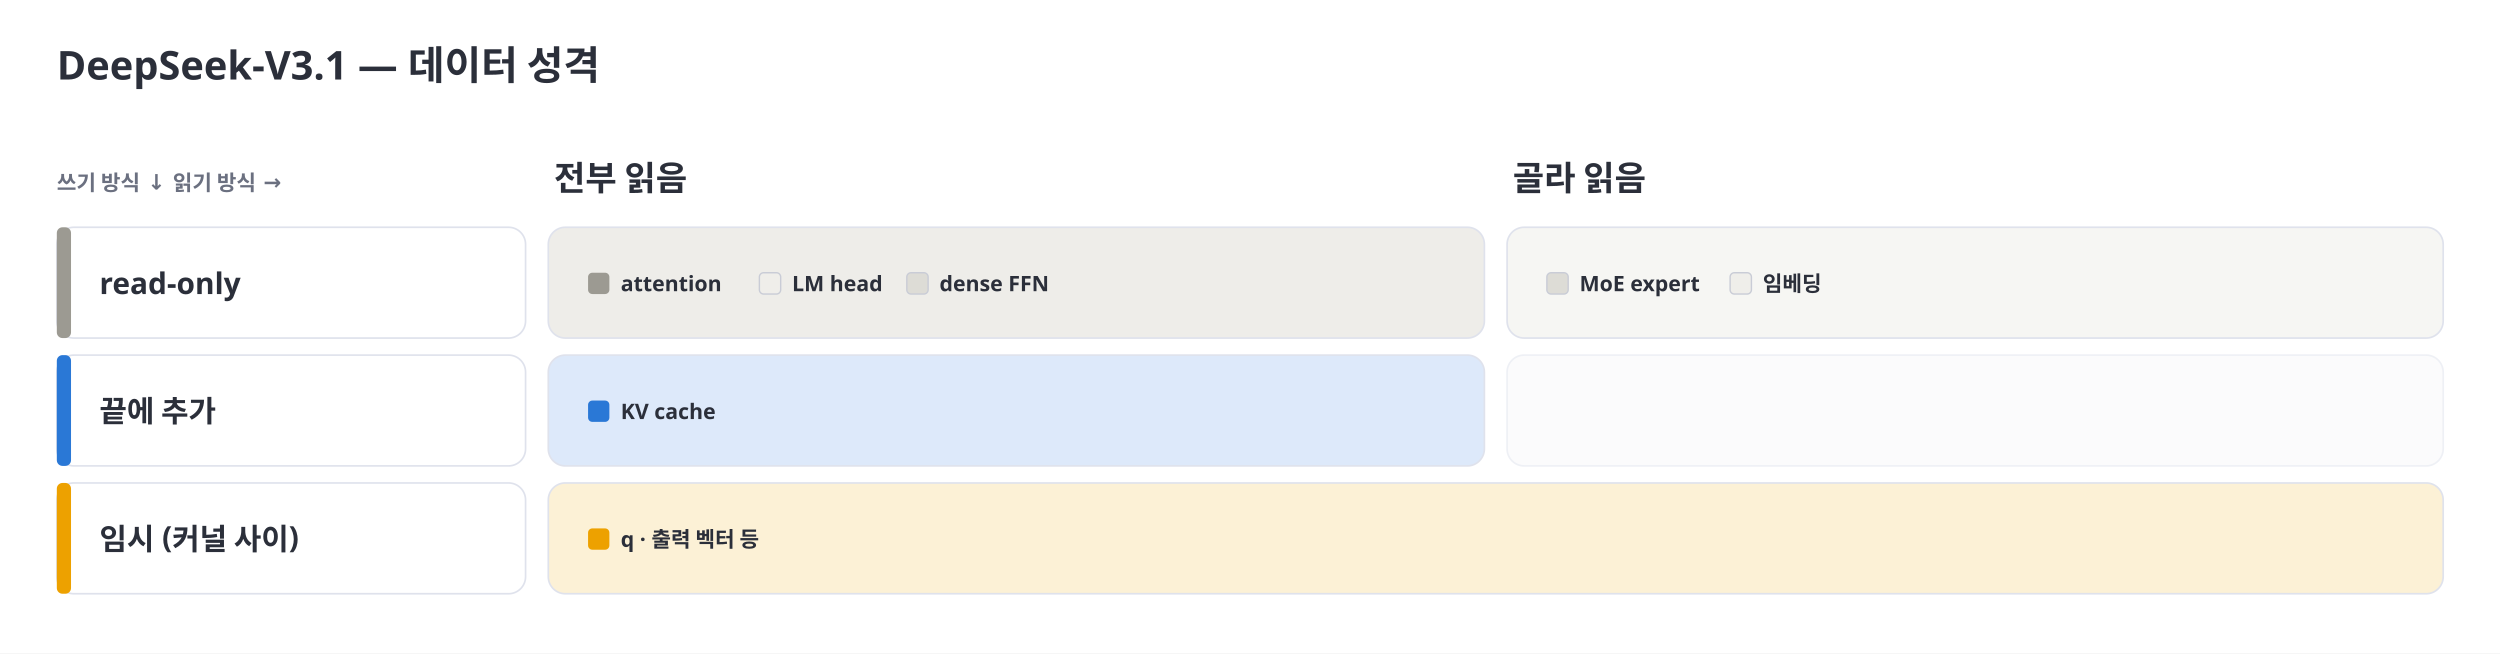
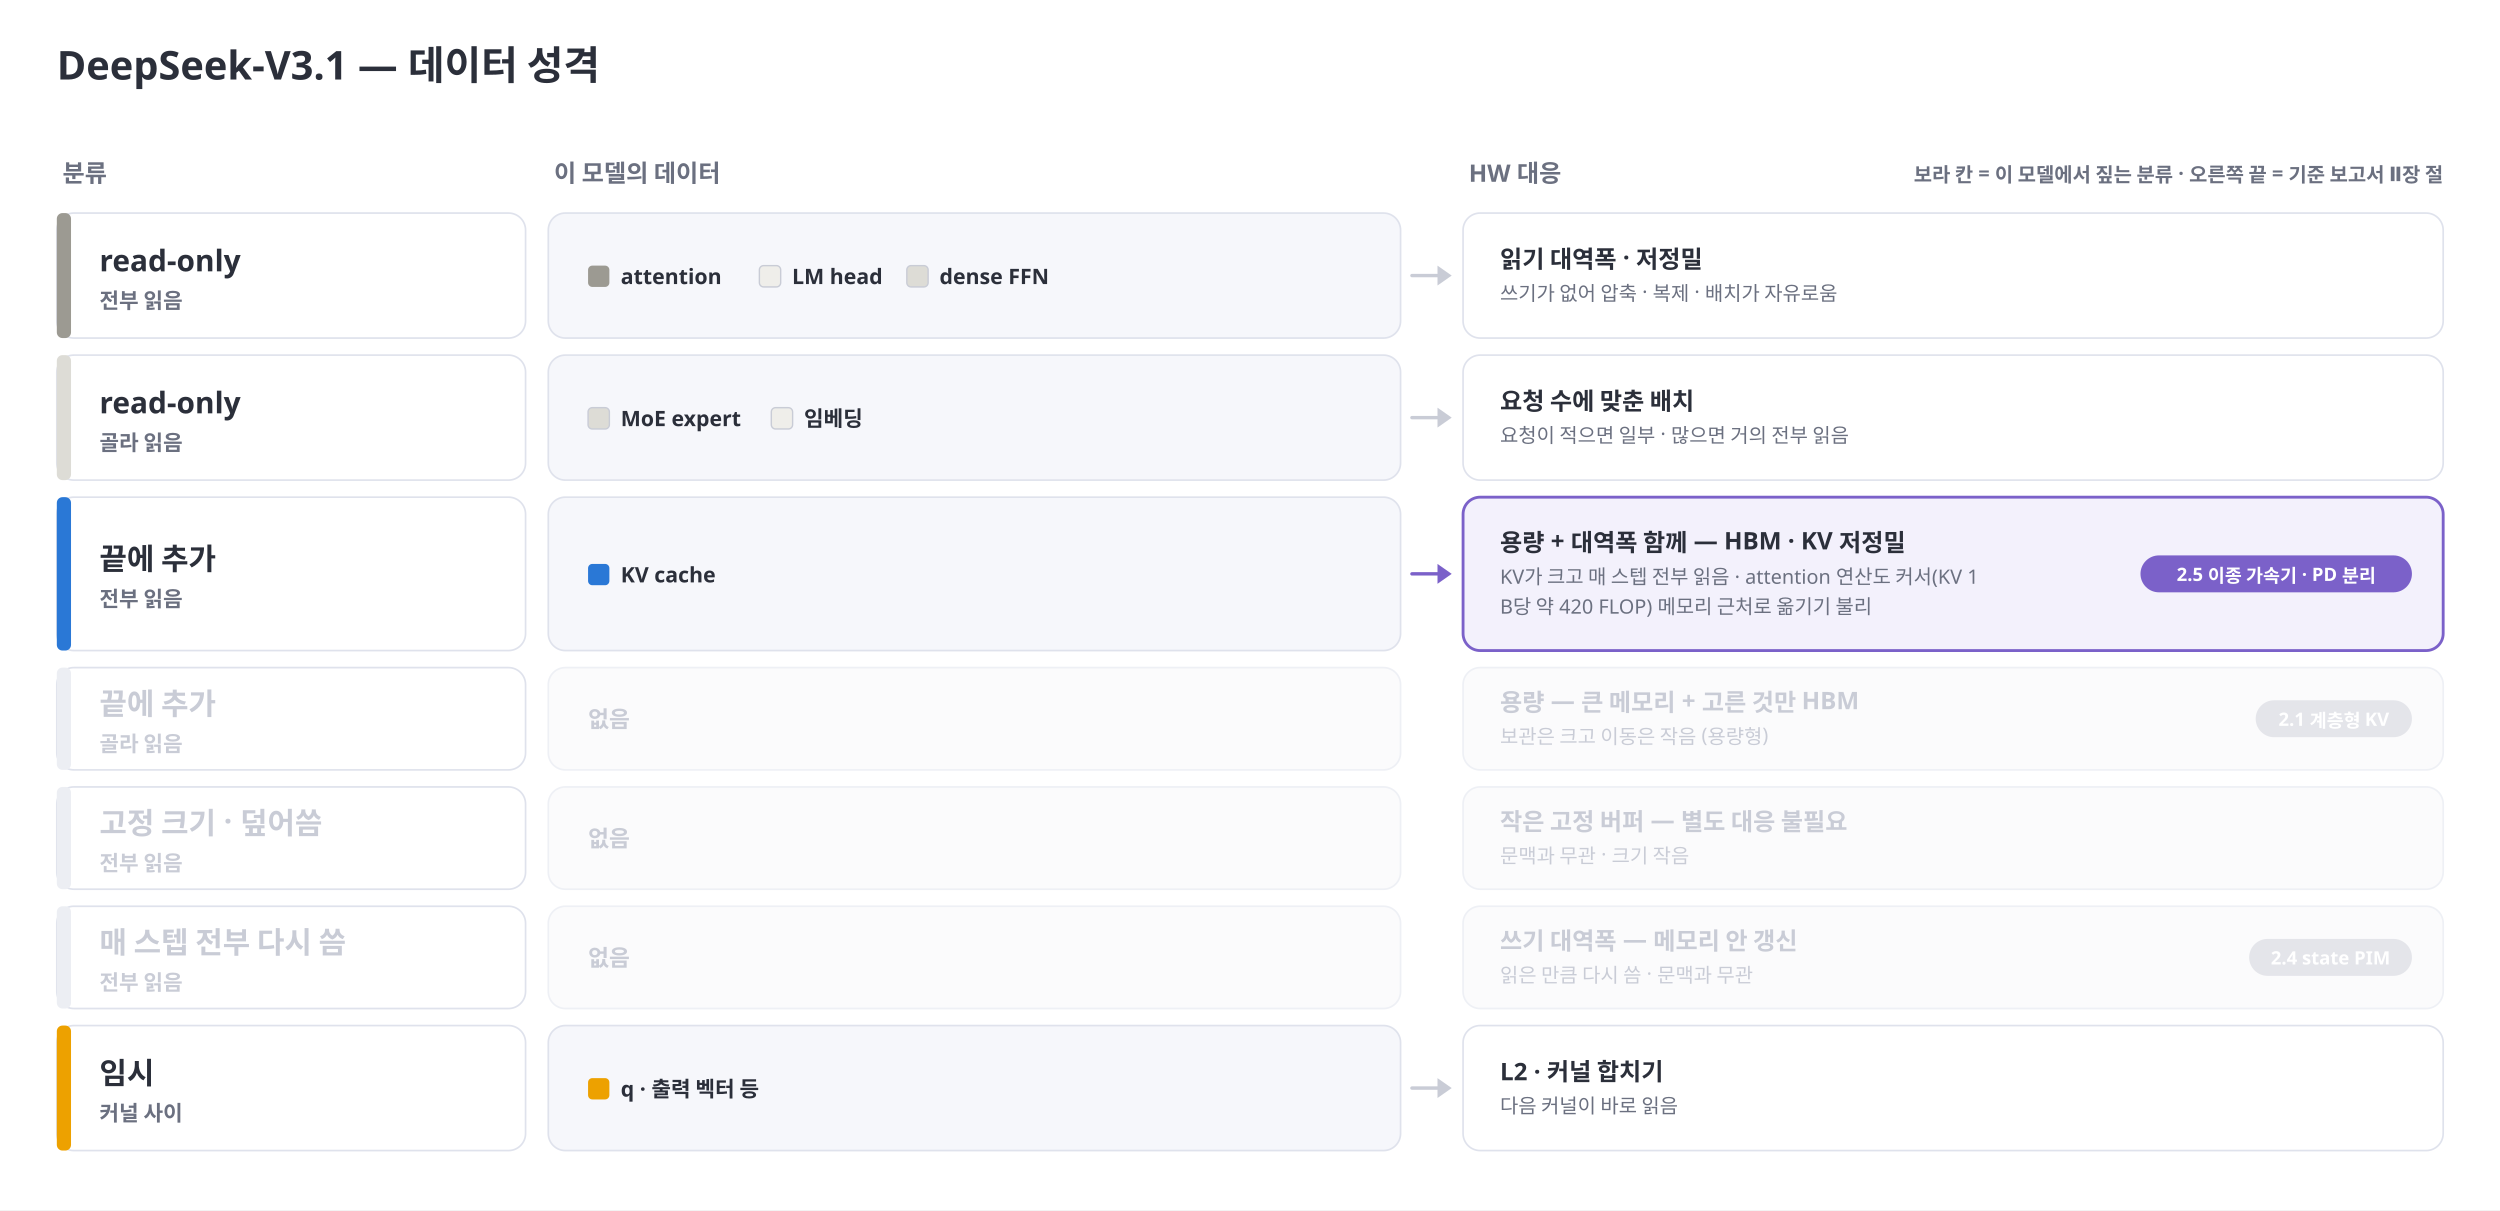
- <svg xmlns="http://www.w3.org/2000/svg" viewBox="0 0 1760 460" width="1760" height="460">
+ <svg xmlns="http://www.w3.org/2000/svg" viewBox="0 0 1760 852" width="1760" height="852">
  <rect width="100%" height="100%" fill="#ffffff" />
  <text x="40.0" y="56.0" font-family="'Noto Sans KR','Malgun Gothic',sans-serif" font-size="28" text-anchor="start" font-weight="800" fill="#2b2f3a">DeepSeek-V3.1 — 데이터 성격</text>
-   <text x="390.0" y="134.0" font-family="'Noto Sans KR','Malgun Gothic',sans-serif" font-size="24" text-anchor="start" font-weight="800" fill="#2b2f3a">전부 읽음</text>
-   <text x="1065.0" y="134.0" font-family="'Noto Sans KR','Malgun Gothic',sans-serif" font-size="24" text-anchor="start" font-weight="800" fill="#2b2f3a">골라 읽음</text>
-   <text x="40.0" y="134.0" font-family="'Noto Sans KR','Malgun Gothic',sans-serif" font-size="15" text-anchor="start" font-weight="700" fill="#6b7080">쓰기 방식 ↓   읽기 방식 →</text>
-   <rect x="40.0" y="160.0" width="330.0" height="78.0" rx="12" fill="#ffffff" stroke="#dfe2ec" stroke-width="1.2" />
-   <rect x="40.0" y="160.0" width="10.0" height="78.0" rx="4" fill="#9c9a92" stroke="none" stroke-width="1.5" />
-   <text x="70.0" y="207.0" font-family="'Noto Sans KR','Malgun Gothic',sans-serif" font-size="21" text-anchor="start" font-weight="800" fill="#2b2f3a">read-only</text>
-   <rect x="386.0" y="160.0" width="659.0" height="78.0" rx="12" fill="#eeede9" stroke="#dfe2ec" stroke-width="1.2" />
-   <rect x="414.0" y="192.0" width="15.0" height="15.0" rx="3" fill="#9c9a92" stroke="none" stroke-width="1" />
-   <text x="437.0" y="205.0" font-family="'Noto Sans KR','Malgun Gothic',sans-serif" font-size="15" text-anchor="start" font-weight="600" fill="#2b2f3a">attention</text>
-   <rect x="534.6" y="192.0" width="15.0" height="15.0" rx="3" fill="#efeeea" stroke="#c9ccd6" stroke-width="1" />
-   <text x="557.6" y="205.0" font-family="'Noto Sans KR','Malgun Gothic',sans-serif" font-size="15" text-anchor="start" font-weight="600" fill="#2b2f3a">LM head</text>
-   <rect x="638.4" y="192.0" width="15.0" height="15.0" rx="3" fill="#dddcd6" stroke="#c9ccd6" stroke-width="1" />
-   <text x="661.4" y="205.0" font-family="'Noto Sans KR','Malgun Gothic',sans-serif" font-size="15" text-anchor="start" font-weight="600" fill="#2b2f3a">dense FFN</text>
-   <rect x="1061.0" y="160.0" width="659.0" height="78.0" rx="12" fill="#f6f6f3" stroke="#dfe2ec" stroke-width="1.2" />
-   <rect x="1089.0" y="192.0" width="15.0" height="15.0" rx="3" fill="#dddcd6" stroke="#c9ccd6" stroke-width="1" />
-   <text x="1112.0" y="205.0" font-family="'Noto Sans KR','Malgun Gothic',sans-serif" font-size="15" text-anchor="start" font-weight="600" fill="#2b2f3a">MoE expert</text>
-   <rect x="1218.0" y="192.0" width="15.0" height="15.0" rx="3" fill="#efeeea" stroke="#c9ccd6" stroke-width="1" />
-   <text x="1241.0" y="205.0" font-family="'Noto Sans KR','Malgun Gothic',sans-serif" font-size="15" text-anchor="start" font-weight="600" fill="#2b2f3a">임베딩</text>
-   <rect x="40.0" y="250.0" width="330.0" height="78.0" rx="12" fill="#ffffff" stroke="#dfe2ec" stroke-width="1.2" />
-   <rect x="40.0" y="250.0" width="10.0" height="78.0" rx="4" fill="#2a78d6" stroke="none" stroke-width="1.5" />
-   <text x="70.0" y="297.0" font-family="'Noto Sans KR','Malgun Gothic',sans-serif" font-size="21" text-anchor="start" font-weight="800" fill="#2b2f3a">끝에 추가</text>
-   <rect x="386.0" y="250.0" width="659.0" height="78.0" rx="12" fill="#dde9fa" stroke="#dfe2ec" stroke-width="1.2" />
-   <rect x="414.0" y="282.0" width="15.0" height="15.0" rx="3" fill="#2a78d6" stroke="none" stroke-width="1" />
-   <text x="437.0" y="295.0" font-family="'Noto Sans KR','Malgun Gothic',sans-serif" font-size="15" text-anchor="start" font-weight="600" fill="#2b2f3a">KV cache</text>
-   <rect x="1061.0" y="250.0" width="659.0" height="78.0" rx="12" fill="#fbfbfc" stroke="#eef0f5" stroke-width="1.2" />
-   <rect x="40.0" y="340.0" width="330.0" height="78.0" rx="12" fill="#ffffff" stroke="#dfe2ec" stroke-width="1.2" />
-   <rect x="40.0" y="340.0" width="10.0" height="78.0" rx="4" fill="#eda100" stroke="none" stroke-width="1.5" />
-   <text x="70.0" y="387.0" font-family="'Noto Sans KR','Malgun Gothic',sans-serif" font-size="21" text-anchor="start" font-weight="800" fill="#2b2f3a">임시 (커널 사이)</text>
-   <rect x="386.0" y="340.0" width="1334.0" height="78.0" rx="12" fill="#fcf1d6" stroke="#dfe2ec" stroke-width="1.2" />
-   <rect x="414.0" y="372.0" width="15.0" height="15.0" rx="3" fill="#eda100" stroke="none" stroke-width="1" />
-   <text x="437.0" y="385.0" font-family="'Noto Sans KR','Malgun Gothic',sans-serif" font-size="15" text-anchor="start" font-weight="600" fill="#2b2f3a">q · 출력 벡터 등</text>
+   <text x="44.0" y="128.0" font-family="'Noto Sans KR','Malgun Gothic',sans-serif" font-size="17" text-anchor="start" font-weight="800" fill="#6b7080">분류</text>
+   <text x="390.0" y="128.0" font-family="'Noto Sans KR','Malgun Gothic',sans-serif" font-size="17" text-anchor="start" font-weight="800" fill="#6b7080">이 모델의 데이터</text>
+   <text x="1034.0" y="128.0" font-family="'Noto Sans KR','Malgun Gothic',sans-serif" font-size="17" text-anchor="start" font-weight="800" fill="#6b7080">HW 대응</text>
+   <text x="1720.0" y="128.0" font-family="'Noto Sans KR','Malgun Gothic',sans-serif" font-size="14" text-anchor="end" font-weight="600" fill="#6b7080">보라 칸 = 이 모델에서 짚는 분류 · 오른쪽 끝 = 기준 보고서 Ⅱ장 절</text>
+   <rect x="40.0" y="150.0" width="330.0" height="88.0" rx="12" fill="#ffffff" stroke="#dfe2ec" stroke-width="1.2" />
+   <rect x="40.0" y="150.0" width="10.0" height="88.0" rx="4" fill="#9c9a92" stroke="none" stroke-width="1" />
+   <text x="70.0" y="191.0" font-family="'Noto Sans KR','Malgun Gothic',sans-serif" font-size="21" text-anchor="start" font-weight="800" fill="#2b2f3a">read-only</text>
+   <text x="70.0" y="217.0" font-family="'Noto Sans KR','Malgun Gothic',sans-serif" font-size="15" text-anchor="start" font-weight="700" fill="#6b7080">전부 읽음</text>
+   <rect x="386.0" y="150.0" width="600.0" height="88.0" rx="12" fill="#f6f7fb" stroke="#dfe2ec" stroke-width="1.2" />
+   <rect x="414.0" y="187.0" width="15.0" height="15.0" rx="3" fill="#9c9a92" stroke="none" stroke-width="1" />
+   <text x="437.0" y="200.0" font-family="'Noto Sans KR','Malgun Gothic',sans-serif" font-size="15" text-anchor="start" font-weight="600" fill="#2b2f3a">attention</text>
+   <rect x="534.6" y="187.0" width="15.0" height="15.0" rx="3" fill="#efeeea" stroke="#c9ccd6" stroke-width="1" />
+   <text x="557.6" y="200.0" font-family="'Noto Sans KR','Malgun Gothic',sans-serif" font-size="15" text-anchor="start" font-weight="600" fill="#2b2f3a">LM head</text>
+   <rect x="638.4" y="187.0" width="15.0" height="15.0" rx="3" fill="#dddcd6" stroke="#c9ccd6" stroke-width="1" />
+   <text x="661.4" y="200.0" font-family="'Noto Sans KR','Malgun Gothic',sans-serif" font-size="15" text-anchor="start" font-weight="600" fill="#2b2f3a">dense FFN</text>
+   <rect x="1030.0" y="150.0" width="690.0" height="88.0" rx="12" fill="#ffffff" stroke="#dfe2ec" stroke-width="1.2" />
+   <line x1="994.0" y1="194.0" x2="1014.0" y2="194.0" stroke="#c9ccd6" stroke-width="2.4" stroke-linecap="round" />
+   <path d="M1012.0,187.0 L1022.0,194.0 L1012.0,201.0 Z" fill="#c9ccd6" />
+   <text x="1056.0" y="188.5" font-family="'Noto Sans KR','Malgun Gothic',sans-serif" font-size="17" text-anchor="start" font-weight="700" fill="#2b2f3a">읽기 대역폭 · 저정밀</text>
+   <text x="1056.0" y="211.5" font-family="'Noto Sans KR','Malgun Gothic',sans-serif" font-size="14" text-anchor="start" font-weight="400" fill="#6b7080">쓰기가 없어 압축 · 복제 · 배치가 자유로움</text>
+   <rect x="40.0" y="250.0" width="330.0" height="88.0" rx="12" fill="#ffffff" stroke="#dfe2ec" stroke-width="1.2" />
+   <rect x="40.0" y="250.0" width="10.0" height="88.0" rx="4" fill="#dddcd6" stroke="none" stroke-width="1" />
+   <text x="70.0" y="291.0" font-family="'Noto Sans KR','Malgun Gothic',sans-serif" font-size="21" text-anchor="start" font-weight="800" fill="#2b2f3a">read-only</text>
+   <text x="70.0" y="317.0" font-family="'Noto Sans KR','Malgun Gothic',sans-serif" font-size="15" text-anchor="start" font-weight="700" fill="#6b7080">골라 읽음</text>
+   <rect x="386.0" y="250.0" width="600.0" height="88.0" rx="12" fill="#f6f7fb" stroke="#dfe2ec" stroke-width="1.2" />
+   <rect x="414.0" y="287.0" width="15.0" height="15.0" rx="3" fill="#dddcd6" stroke="#c9ccd6" stroke-width="1" />
+   <text x="437.0" y="300.0" font-family="'Noto Sans KR','Malgun Gothic',sans-serif" font-size="15" text-anchor="start" font-weight="600" fill="#2b2f3a">MoE expert</text>
+   <rect x="543.0" y="287.0" width="15.0" height="15.0" rx="3" fill="#efeeea" stroke="#c9ccd6" stroke-width="1" />
+   <text x="566.0" y="300.0" font-family="'Noto Sans KR','Malgun Gothic',sans-serif" font-size="15" text-anchor="start" font-weight="600" fill="#2b2f3a">임베딩</text>
+   <rect x="1030.0" y="250.0" width="690.0" height="88.0" rx="12" fill="#ffffff" stroke="#dfe2ec" stroke-width="1.2" />
+   <line x1="994.0" y1="294.0" x2="1014.0" y2="294.0" stroke="#c9ccd6" stroke-width="2.4" stroke-linecap="round" />
+   <path d="M1012.0,287.0 L1022.0,294.0 L1012.0,301.0 Z" fill="#c9ccd6" />
+   <text x="1056.0" y="288.5" font-family="'Noto Sans KR','Malgun Gothic',sans-serif" font-size="17" text-anchor="start" font-weight="700" fill="#2b2f3a">요청 수에 맞춘 배치</text>
+   <text x="1056.0" y="311.5" font-family="'Noto Sans KR','Malgun Gothic',sans-serif" font-size="14" text-anchor="start" font-weight="400" fill="#6b7080">요청이 적으면 일부 · 많으면 거의 전부 읽음</text>
+   <rect x="40.0" y="350.0" width="330.0" height="108.0" rx="12" fill="#ffffff" stroke="#dfe2ec" stroke-width="1.2" />
+   <rect x="40.0" y="350.0" width="10.0" height="108.0" rx="4" fill="#2a78d6" stroke="none" stroke-width="1" />
+   <text x="70.0" y="401.0" font-family="'Noto Sans KR','Malgun Gothic',sans-serif" font-size="21" text-anchor="start" font-weight="800" fill="#2b2f3a">끝에 추가</text>
+   <text x="70.0" y="427.0" font-family="'Noto Sans KR','Malgun Gothic',sans-serif" font-size="15" text-anchor="start" font-weight="700" fill="#6b7080">전부 읽음</text>
+   <rect x="386.0" y="350.0" width="600.0" height="108.0" rx="12" fill="#f6f7fb" stroke="#dfe2ec" stroke-width="1.2" />
+   <rect x="414.0" y="397.0" width="15.0" height="15.0" rx="3" fill="#2a78d6" stroke="none" stroke-width="1" />
+   <text x="437.0" y="410.0" font-family="'Noto Sans KR','Malgun Gothic',sans-serif" font-size="15" text-anchor="start" font-weight="600" fill="#2b2f3a">KV cache</text>
+   <rect x="1030.0" y="350.0" width="690.0" height="108.0" rx="12" fill="#f3f1fc" stroke="#7b61c9" stroke-width="2" />
+   <line x1="994.0" y1="404.0" x2="1014.0" y2="404.0" stroke="#7b61c9" stroke-width="2.4" stroke-linecap="round" />
+   <path d="M1012.0,397.0 L1022.0,404.0 L1012.0,411.0 Z" fill="#7b61c9" />
+   <text x="1056.0" y="388.0" font-family="'Noto Sans KR','Malgun Gothic',sans-serif" font-size="17" text-anchor="start" font-weight="800" fill="#2b2f3a">용량 + 대역폭 함께 — HBM · KV 저정밀</text>
+   <text x="1056.0" y="411.0" font-family="'Noto Sans KR','Malgun Gothic',sans-serif" font-size="14" text-anchor="start" font-weight="400" fill="#6b7080">KV가 크고 매 스텝 전부 읽음 · attention 연산도 커서(KV 1</text>
+   <text x="1056.0" y="432.0" font-family="'Noto Sans KR','Malgun Gothic',sans-serif" font-size="14" text-anchor="start" font-weight="400" fill="#6b7080">B당 약 420 FLOP) 메모리 근처로 옮기기 불리</text>
+   <rect x="1506.9" y="391.0" width="191.1" height="26.0" rx="13" fill="#7b61c9" stroke="none" stroke-width="1.5" />
+   <text x="1602.5" y="409.0" font-family="'Noto Sans KR','Malgun Gothic',sans-serif" font-size="13" text-anchor="middle" font-weight="700" fill="#ffffff">2.5 이종 가속기 · PD 분리</text>
+   <rect x="40.0" y="470.0" width="330.0" height="72.0" rx="12" fill="#ffffff" stroke="#dfe2ec" stroke-width="1.2" />
+   <rect x="40.0" y="470.0" width="10.0" height="72.0" rx="4" fill="#eceef3" stroke="none" stroke-width="1" />
+   <text x="70.0" y="503.0" font-family="'Noto Sans KR','Malgun Gothic',sans-serif" font-size="21" text-anchor="start" font-weight="800" fill="#c9ccd6">끝에 추가</text>
+   <text x="70.0" y="529.0" font-family="'Noto Sans KR','Malgun Gothic',sans-serif" font-size="15" text-anchor="start" font-weight="700" fill="#c9ccd6">골라 읽음</text>
+   <rect x="386.0" y="470.0" width="600.0" height="72.0" rx="12" fill="#fbfbfc" stroke="#eef0f5" stroke-width="1.2" />
+   <text x="414.0" y="512.0" font-family="'Noto Sans KR','Malgun Gothic',sans-serif" font-size="16" text-anchor="start" font-weight="700" fill="#c9ccd6">없음</text>
+   <rect x="1030.0" y="470.0" width="690.0" height="72.0" rx="12" fill="#fbfbfc" stroke="#eef0f5" stroke-width="1.2" />
+   <text x="1056.0" y="500.5" font-family="'Noto Sans KR','Malgun Gothic',sans-serif" font-size="17" text-anchor="start" font-weight="700" fill="#c9ccd6">용량 — 큰 메모리 + 고른 것만 HBM</text>
+   <text x="1056.0" y="523.5" font-family="'Noto Sans KR','Malgun Gothic',sans-serif" font-size="14" text-anchor="start" font-weight="400" fill="#c9ccd6">보관은 크고 이동은 작음 (용량형)</text>
+   <rect x="1588.0" y="493.0" width="110.0" height="26.0" rx="13" fill="#e4e5ea" stroke="none" stroke-width="1.5" />
+   <text x="1643.0" y="511.0" font-family="'Noto Sans KR','Malgun Gothic',sans-serif" font-size="13" text-anchor="middle" font-weight="700" fill="#ffffff">2.1 계층형 KV</text>
+   <rect x="40.0" y="554.0" width="330.0" height="72.0" rx="12" fill="#ffffff" stroke="#dfe2ec" stroke-width="1.2" />
+   <rect x="40.0" y="554.0" width="10.0" height="72.0" rx="4" fill="#eceef3" stroke="none" stroke-width="1" />
+   <text x="70.0" y="587.0" font-family="'Noto Sans KR','Malgun Gothic',sans-serif" font-size="21" text-anchor="start" font-weight="800" fill="#c9ccd6">고정 크기 · 덮어씀</text>
+   <text x="70.0" y="613.0" font-family="'Noto Sans KR','Malgun Gothic',sans-serif" font-size="15" text-anchor="start" font-weight="700" fill="#c9ccd6">전부 읽음</text>
+   <rect x="386.0" y="554.0" width="600.0" height="72.0" rx="12" fill="#fbfbfc" stroke="#eef0f5" stroke-width="1.2" />
+   <text x="414.0" y="596.0" font-family="'Noto Sans KR','Malgun Gothic',sans-serif" font-size="16" text-anchor="start" font-weight="700" fill="#c9ccd6">없음</text>
+   <rect x="1030.0" y="554.0" width="690.0" height="72.0" rx="12" fill="#fbfbfc" stroke="#eef0f5" stroke-width="1.2" />
+   <text x="1056.0" y="584.5" font-family="'Noto Sans KR','Malgun Gothic',sans-serif" font-size="17" text-anchor="start" font-weight="700" fill="#c9ccd6">작은 고정 버퍼 — 별도 대응 불필요</text>
+   <text x="1056.0" y="607.5" font-family="'Noto Sans KR','Malgun Gothic',sans-serif" font-size="14" text-anchor="start" font-weight="400" fill="#c9ccd6">문맥과 무관 · 크기 작음</text>
+   <rect x="40.0" y="638.0" width="330.0" height="72.0" rx="12" fill="#ffffff" stroke="#dfe2ec" stroke-width="1.2" />
+   <rect x="40.0" y="638.0" width="10.0" height="72.0" rx="4" fill="#eceef3" stroke="none" stroke-width="1" />
+   <text x="70.0" y="671.0" font-family="'Noto Sans KR','Malgun Gothic',sans-serif" font-size="21" text-anchor="start" font-weight="800" fill="#c9ccd6">매 스텝 전부 다시 씀</text>
+   <text x="70.0" y="697.0" font-family="'Noto Sans KR','Malgun Gothic',sans-serif" font-size="15" text-anchor="start" font-weight="700" fill="#c9ccd6">전부 읽음</text>
+   <rect x="386.0" y="638.0" width="600.0" height="72.0" rx="12" fill="#fbfbfc" stroke="#eef0f5" stroke-width="1.2" />
+   <text x="414.0" y="680.0" font-family="'Noto Sans KR','Malgun Gothic',sans-serif" font-size="16" text-anchor="start" font-weight="700" fill="#c9ccd6">없음</text>
+   <rect x="1030.0" y="638.0" width="690.0" height="72.0" rx="12" fill="#fbfbfc" stroke="#eef0f5" stroke-width="1.2" />
+   <text x="1056.0" y="668.5" font-family="'Noto Sans KR','Malgun Gothic',sans-serif" font-size="17" text-anchor="start" font-weight="700" fill="#c9ccd6">쓰기 대역폭 — 메모리 안 갱신</text>
+   <text x="1056.0" y="691.5" font-family="'Noto Sans KR','Malgun Gothic',sans-serif" font-size="14" text-anchor="start" font-weight="400" fill="#c9ccd6">읽은 만큼 다시 씀 · 문맥과 무관</text>
+   <rect x="1583.4" y="661.0" width="114.6" height="26.0" rx="13" fill="#e4e5ea" stroke="none" stroke-width="1.5" />
+   <text x="1640.7" y="679.0" font-family="'Noto Sans KR','Malgun Gothic',sans-serif" font-size="13" text-anchor="middle" font-weight="700" fill="#ffffff">2.4 state PIM</text>
+   <rect x="40.0" y="722.0" width="330.0" height="88.0" rx="12" fill="#ffffff" stroke="#dfe2ec" stroke-width="1.2" />
+   <rect x="40.0" y="722.0" width="10.0" height="88.0" rx="4" fill="#eda100" stroke="none" stroke-width="1" />
+   <text x="70.0" y="763.0" font-family="'Noto Sans KR','Malgun Gothic',sans-serif" font-size="21" text-anchor="start" font-weight="800" fill="#2b2f3a">임시</text>
+   <text x="70.0" y="789.0" font-family="'Noto Sans KR','Malgun Gothic',sans-serif" font-size="15" text-anchor="start" font-weight="700" fill="#6b7080">커널 사이</text>
+   <rect x="386.0" y="722.0" width="600.0" height="88.0" rx="12" fill="#f6f7fb" stroke="#dfe2ec" stroke-width="1.2" />
+   <rect x="414.0" y="759.0" width="15.0" height="15.0" rx="3" fill="#eda100" stroke="none" stroke-width="1" />
+   <text x="437.0" y="772.0" font-family="'Noto Sans KR','Malgun Gothic',sans-serif" font-size="15" text-anchor="start" font-weight="600" fill="#2b2f3a">q · 출력 벡터 등</text>
+   <rect x="1030.0" y="722.0" width="690.0" height="88.0" rx="12" fill="#ffffff" stroke="#dfe2ec" stroke-width="1.2" />
+   <line x1="994.0" y1="766.0" x2="1014.0" y2="766.0" stroke="#c9ccd6" stroke-width="2.4" stroke-linecap="round" />
+   <path d="M1012.0,759.0 L1022.0,766.0 L1012.0,773.0 Z" fill="#c9ccd6" />
+   <text x="1056.0" y="760.5" font-family="'Noto Sans KR','Malgun Gothic',sans-serif" font-size="17" text-anchor="start" font-weight="700" fill="#2b2f3a">L2 · 커널 합치기</text>
+   <text x="1056.0" y="783.5" font-family="'Noto Sans KR','Malgun Gothic',sans-serif" font-size="14" text-anchor="start" font-weight="400" fill="#6b7080">다음 커널이 바로 읽음</text>
</svg>
